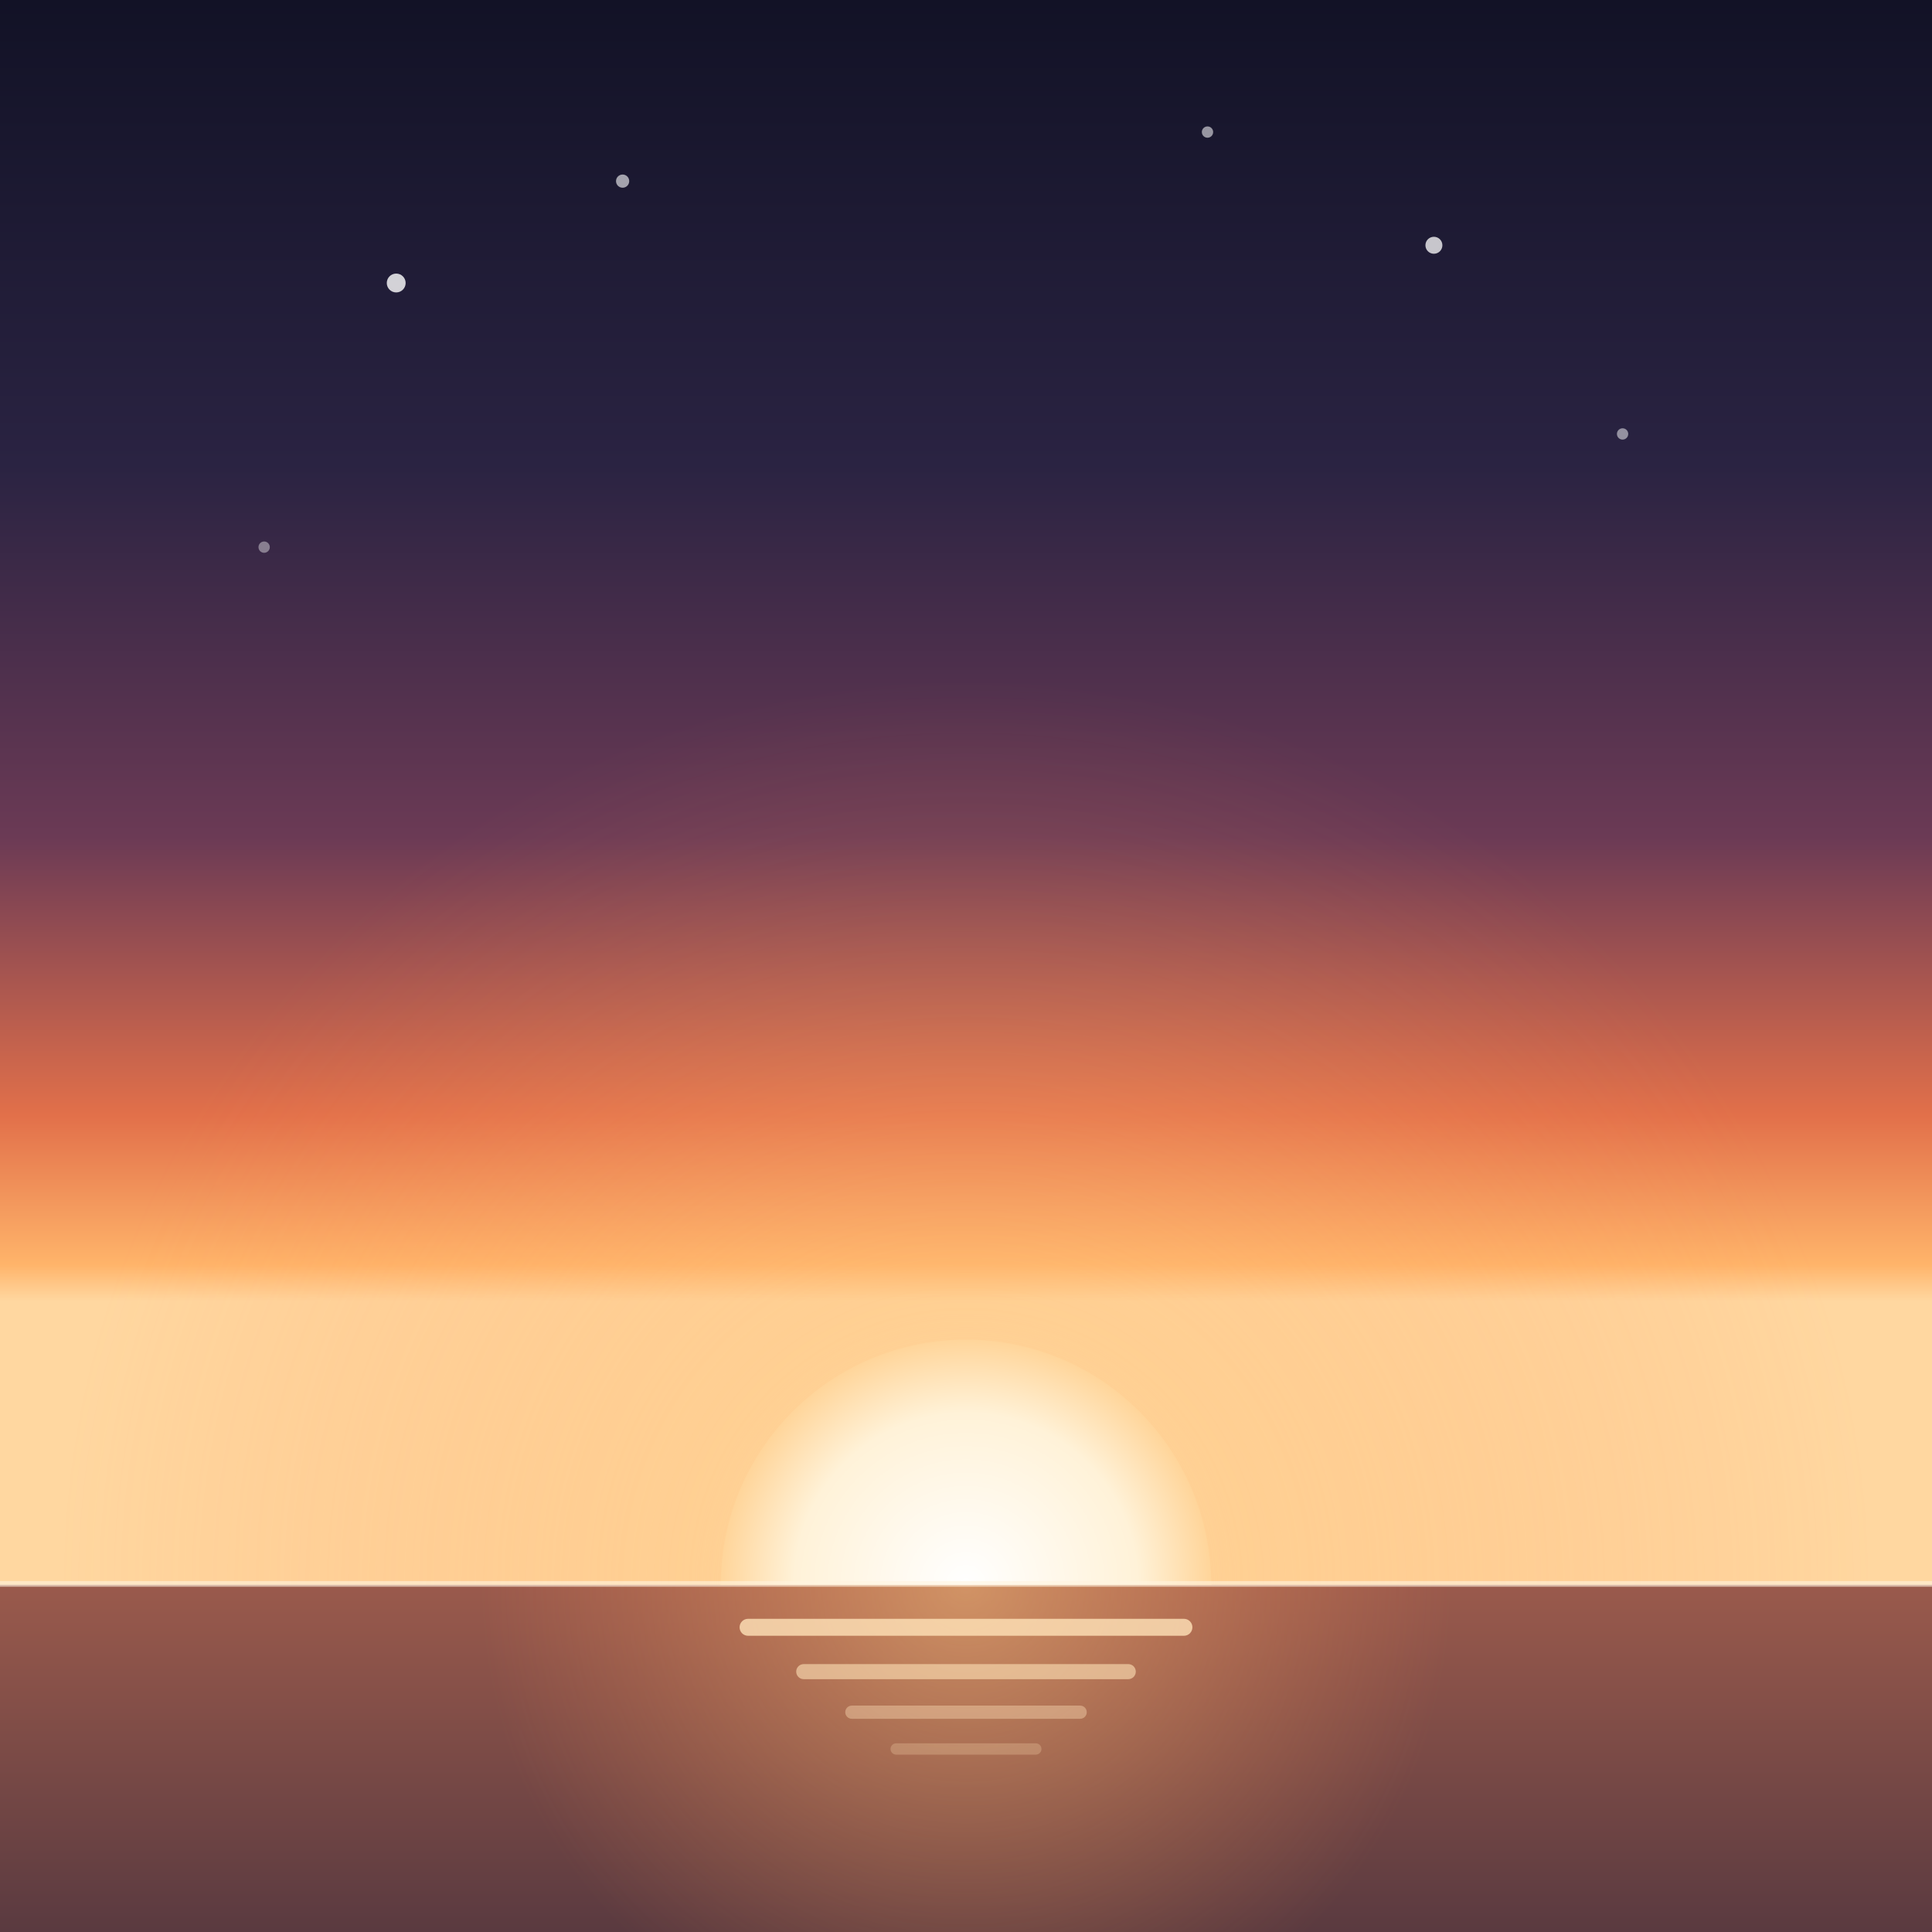
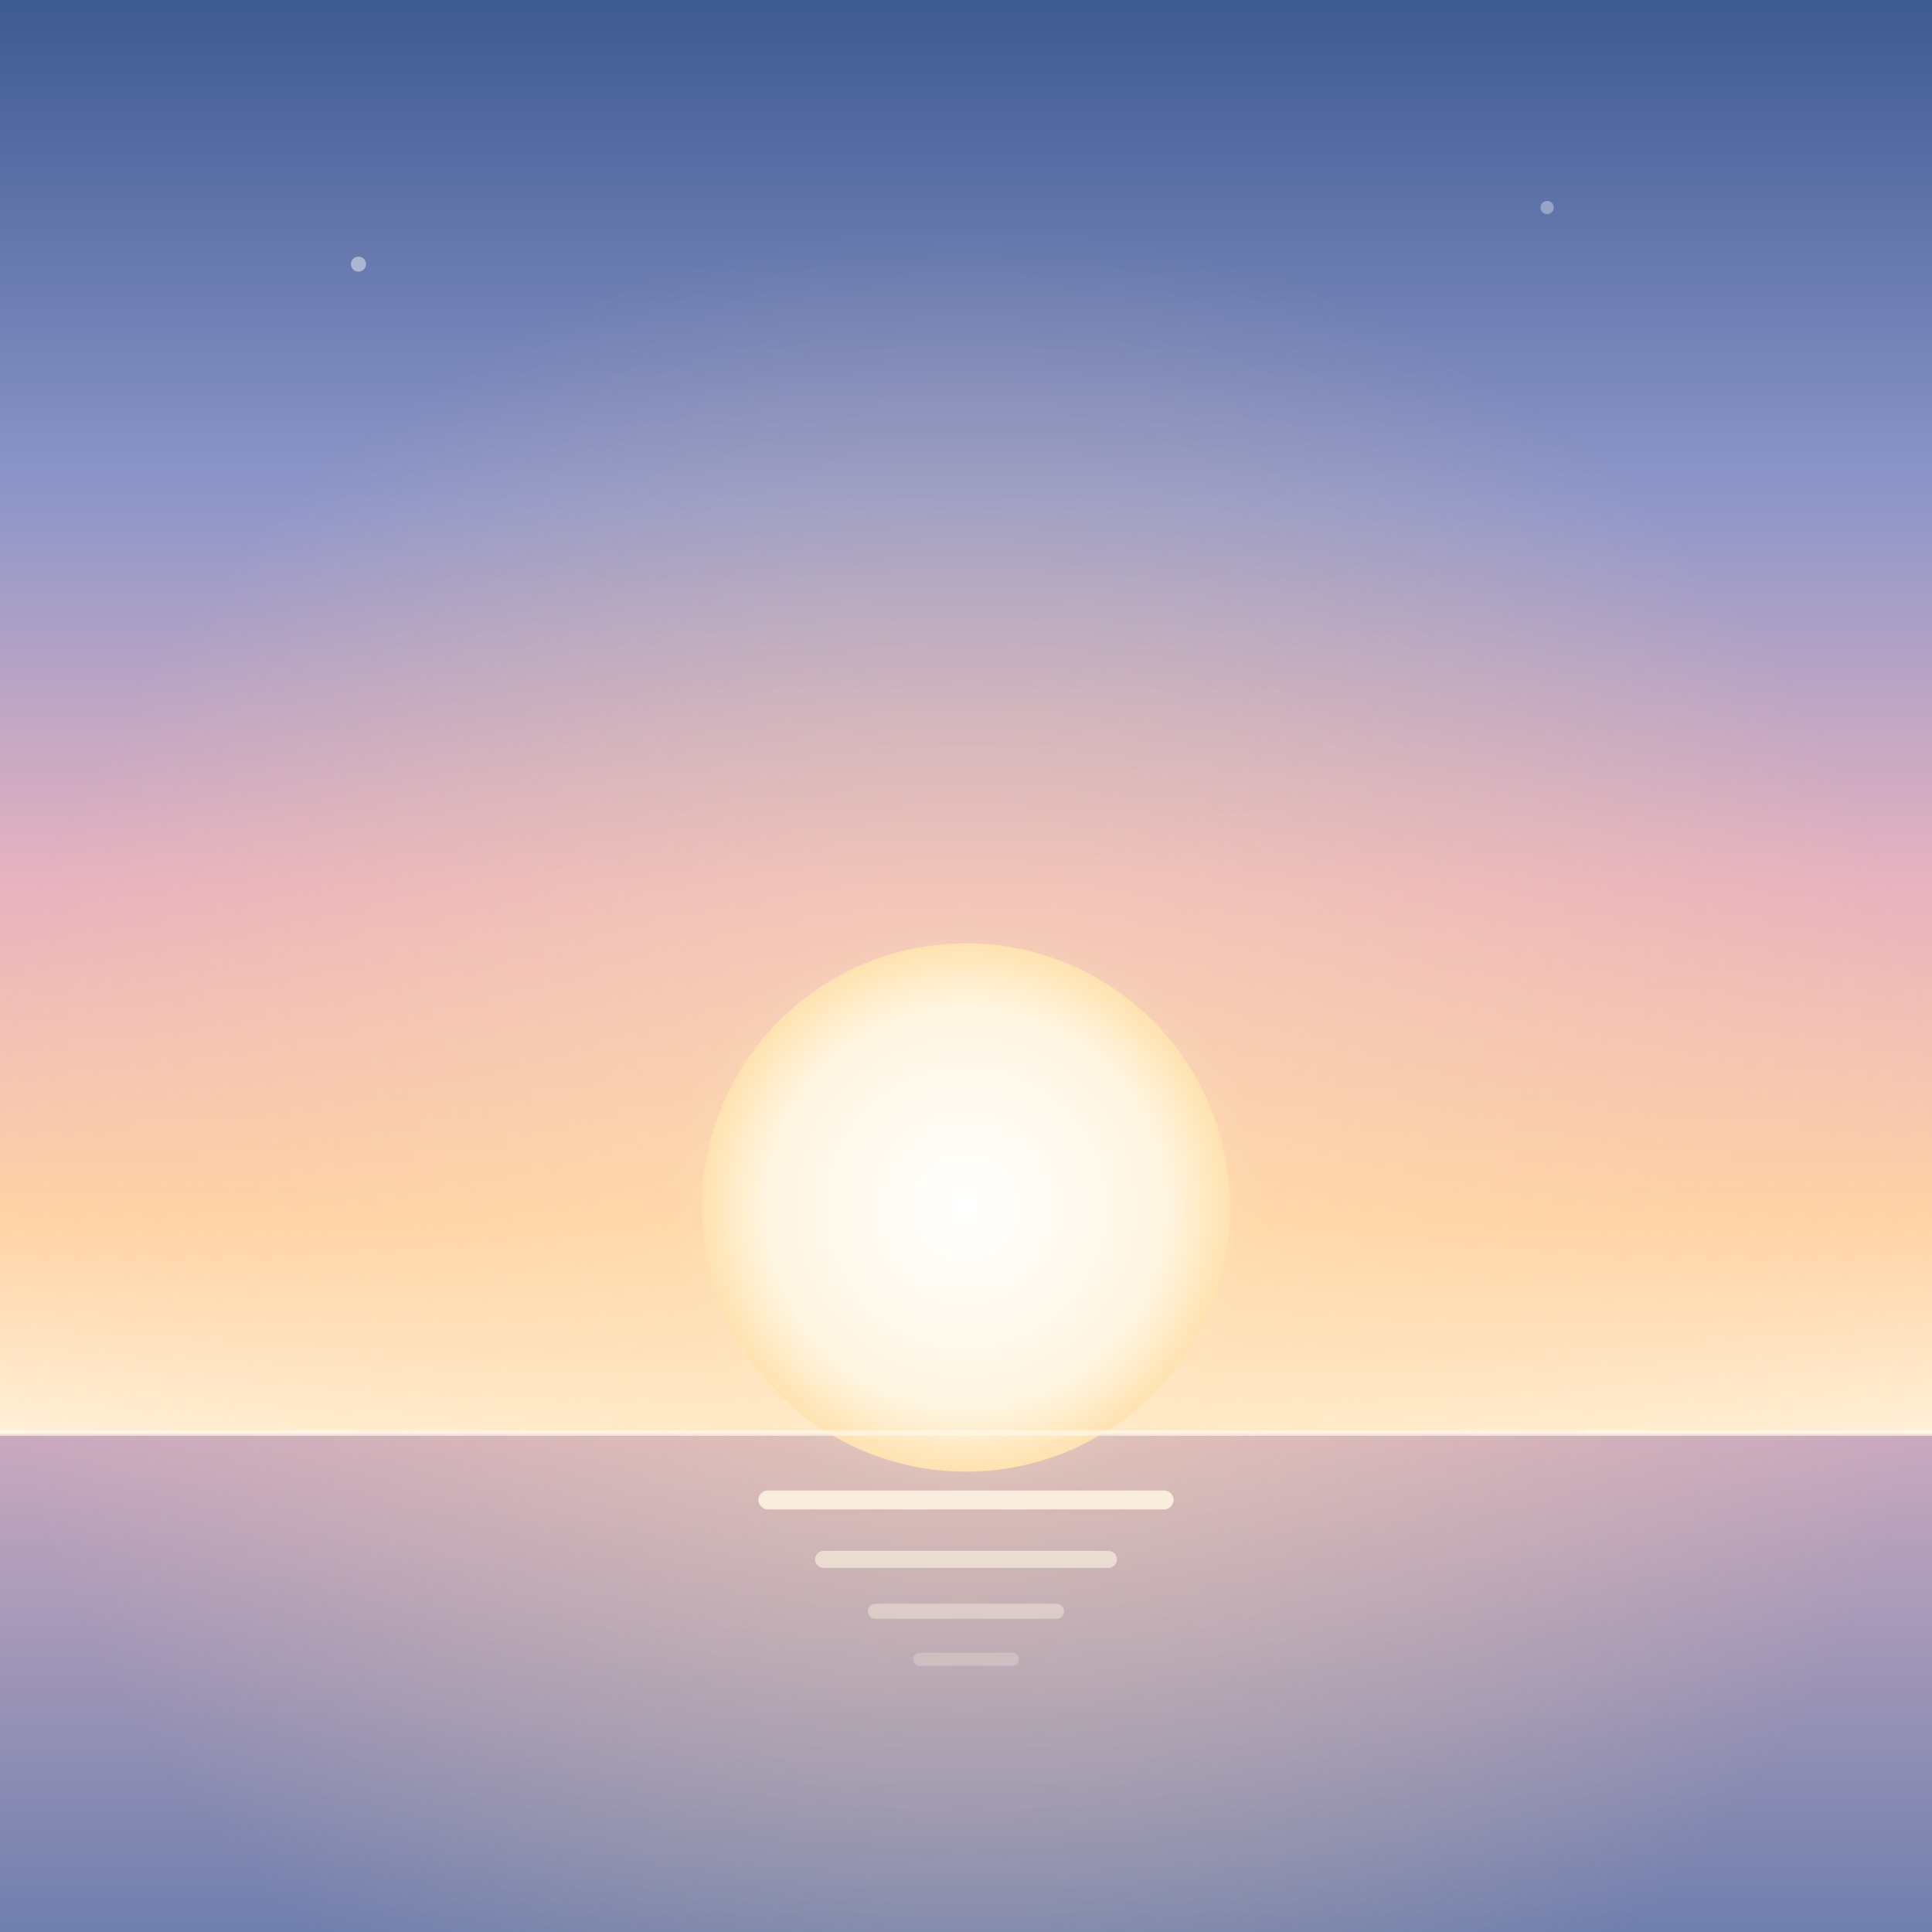
<svg xmlns="http://www.w3.org/2000/svg" viewBox="0 0 1024 1024">
  <defs>
-     <linearGradient id="sky" x1="0" y1="0" x2="0" y2="840" gradientUnits="userSpaceOnUse">
-       <stop offset="0" stop-color="#121226" />
-       <stop offset="0.293" stop-color="#2a2342" />
-       <stop offset="0.528" stop-color="#6b3a55" />
-       <stop offset="0.704" stop-color="#e2704a" />
-       <stop offset="0.798" stop-color="#ffb46a" />
-       <stop offset="0.821" stop-color="#ffd7a0" />
+     <linearGradient id="sky" x1="0" y1="0" x2="0" y2="760" gradientUnits="userSpaceOnUse">
+       <stop offset="0" stop-color="#3d5a92" />
+       <stop offset="0.35" stop-color="#8f97c9" />
+       <stop offset="0.62" stop-color="#e9b3bf" />
+       <stop offset="0.85" stop-color="#ffd3a6" />
+       <stop offset="1" stop-color="#fff0d6" />
    </linearGradient>
-     <linearGradient id="sea" x1="0" y1="840" x2="0" y2="1024" gradientUnits="userSpaceOnUse">
-       <stop offset="0" stop-color="#9a5a4c" />
-       <stop offset="1" stop-color="#5a3a40" />
+     <linearGradient id="sea" x1="0" y1="760" x2="0" y2="1024" gradientUnits="userSpaceOnUse">
+       <stop offset="0" stop-color="#c9a9bf" />
+       <stop offset="1" stop-color="#6f7fae" />
    </linearGradient>
-     <radialGradient id="bloom" cx="512" cy="840" r="480" gradientUnits="userSpaceOnUse">
-       <stop offset="0" stop-color="#fff3dc" stop-opacity="0.9" />
-       <stop offset="0.3" stop-color="#ffc27a" stop-opacity="0.35" />
-       <stop offset="1" stop-color="#ff9050" stop-opacity="0" />
+     <radialGradient id="bloom" cx="512" cy="640" r="520" gradientUnits="userSpaceOnUse">
+       <stop offset="0" stop-color="#fffaf0" stop-opacity="0.95" />
+       <stop offset="0.3" stop-color="#ffe0b0" stop-opacity="0.4" />
+       <stop offset="1" stop-color="#ffd0a0" stop-opacity="0" />
    </radialGradient>
-     <radialGradient id="seaglow" cx="512" cy="840" r="258" gradientUnits="userSpaceOnUse">
-       <stop offset="0" stop-color="#ffc27a" stop-opacity="0.55" />
-       <stop offset="1" stop-color="#ff9050" stop-opacity="0" />
-     </radialGradient>
-     <radialGradient id="sun" cx="512" cy="840" r="130" gradientUnits="userSpaceOnUse">
-       <stop offset="0" stop-color="#ffffff" />
-       <stop offset="0.7" stop-color="#fff2d8" />
-       <stop offset="1" stop-color="#ffd59a" />
+     <radialGradient id="sun" cx="512" cy="640" r="140" gradientUnits="userSpaceOnUse">
+       <stop offset="0" stop-color="#fff" />
+       <stop offset="0.75" stop-color="#fff6e2" />
+       <stop offset="1" stop-color="#ffe2b0" />
    </radialGradient>
  </defs>
-   <rect width="1024" height="840" fill="url(#sky)" />
-   <rect y="840" width="1024" height="184" fill="url(#sea)" />
-   <rect y="840" width="1024" height="184" fill="url(#seaglow)" />
-   <rect width="1024" height="840" fill="url(#bloom)" />
+   <rect width="1024" height="760" fill="url(#sky)" />
+   <rect y="760" width="1024" height="264" fill="url(#sea)" />
+   <rect width="1024" height="1024" fill="url(#bloom)" />
  <g fill="#fff">
-     <circle cx="210" cy="150" r="5" opacity="0.8" />
-     <circle cx="330" cy="96" r="3.5" opacity="0.6" />
-     <circle cx="760" cy="130" r="4.5" opacity="0.75" />
-     <circle cx="860" cy="230" r="3" opacity="0.5" />
-     <circle cx="640" cy="70" r="3" opacity="0.55" />
-     <circle cx="140" cy="290" r="3" opacity="0.4" />
+     <circle cx="190" cy="140" r="4" opacity="0.45" />
+     <circle cx="820" cy="110" r="3.5" opacity="0.35" />
  </g>
-   <path d="M382 840 A130 130 0 0 1 642 840 Z" fill="url(#sun)" />
-   <g fill="#ffe2b8">
-     <rect x="392" y="858" width="240" height="9" rx="4.5" opacity="0.8" />
-     <rect x="422" y="882" width="180" height="8" rx="4" opacity="0.6" />
-     <rect x="448" y="904" width="128" height="7" rx="3.5" opacity="0.4" />
-     <rect x="472" y="924" width="80" height="6" rx="3" opacity="0.25" />
+   <circle cx="512" cy="640" r="140" fill="url(#sun)" />
+   <rect y="758" width="1024" height="3" fill="#fff8ea" opacity="0.7" />
+   <g fill="#fff6e4">
+     <rect x="402" y="790" width="220" height="10" rx="5" opacity="0.85" />
+     <rect x="432" y="822" width="160" height="9" rx="4.5" opacity="0.6" />
+     <rect x="460" y="850" width="104" height="8" rx="4" opacity="0.4" />
+     <rect x="484" y="876" width="56" height="7" rx="3.5" opacity="0.25" />
  </g>
-   <rect y="838" width="1024" height="3" fill="#fff4e0" opacity="0.6" />
</svg>
